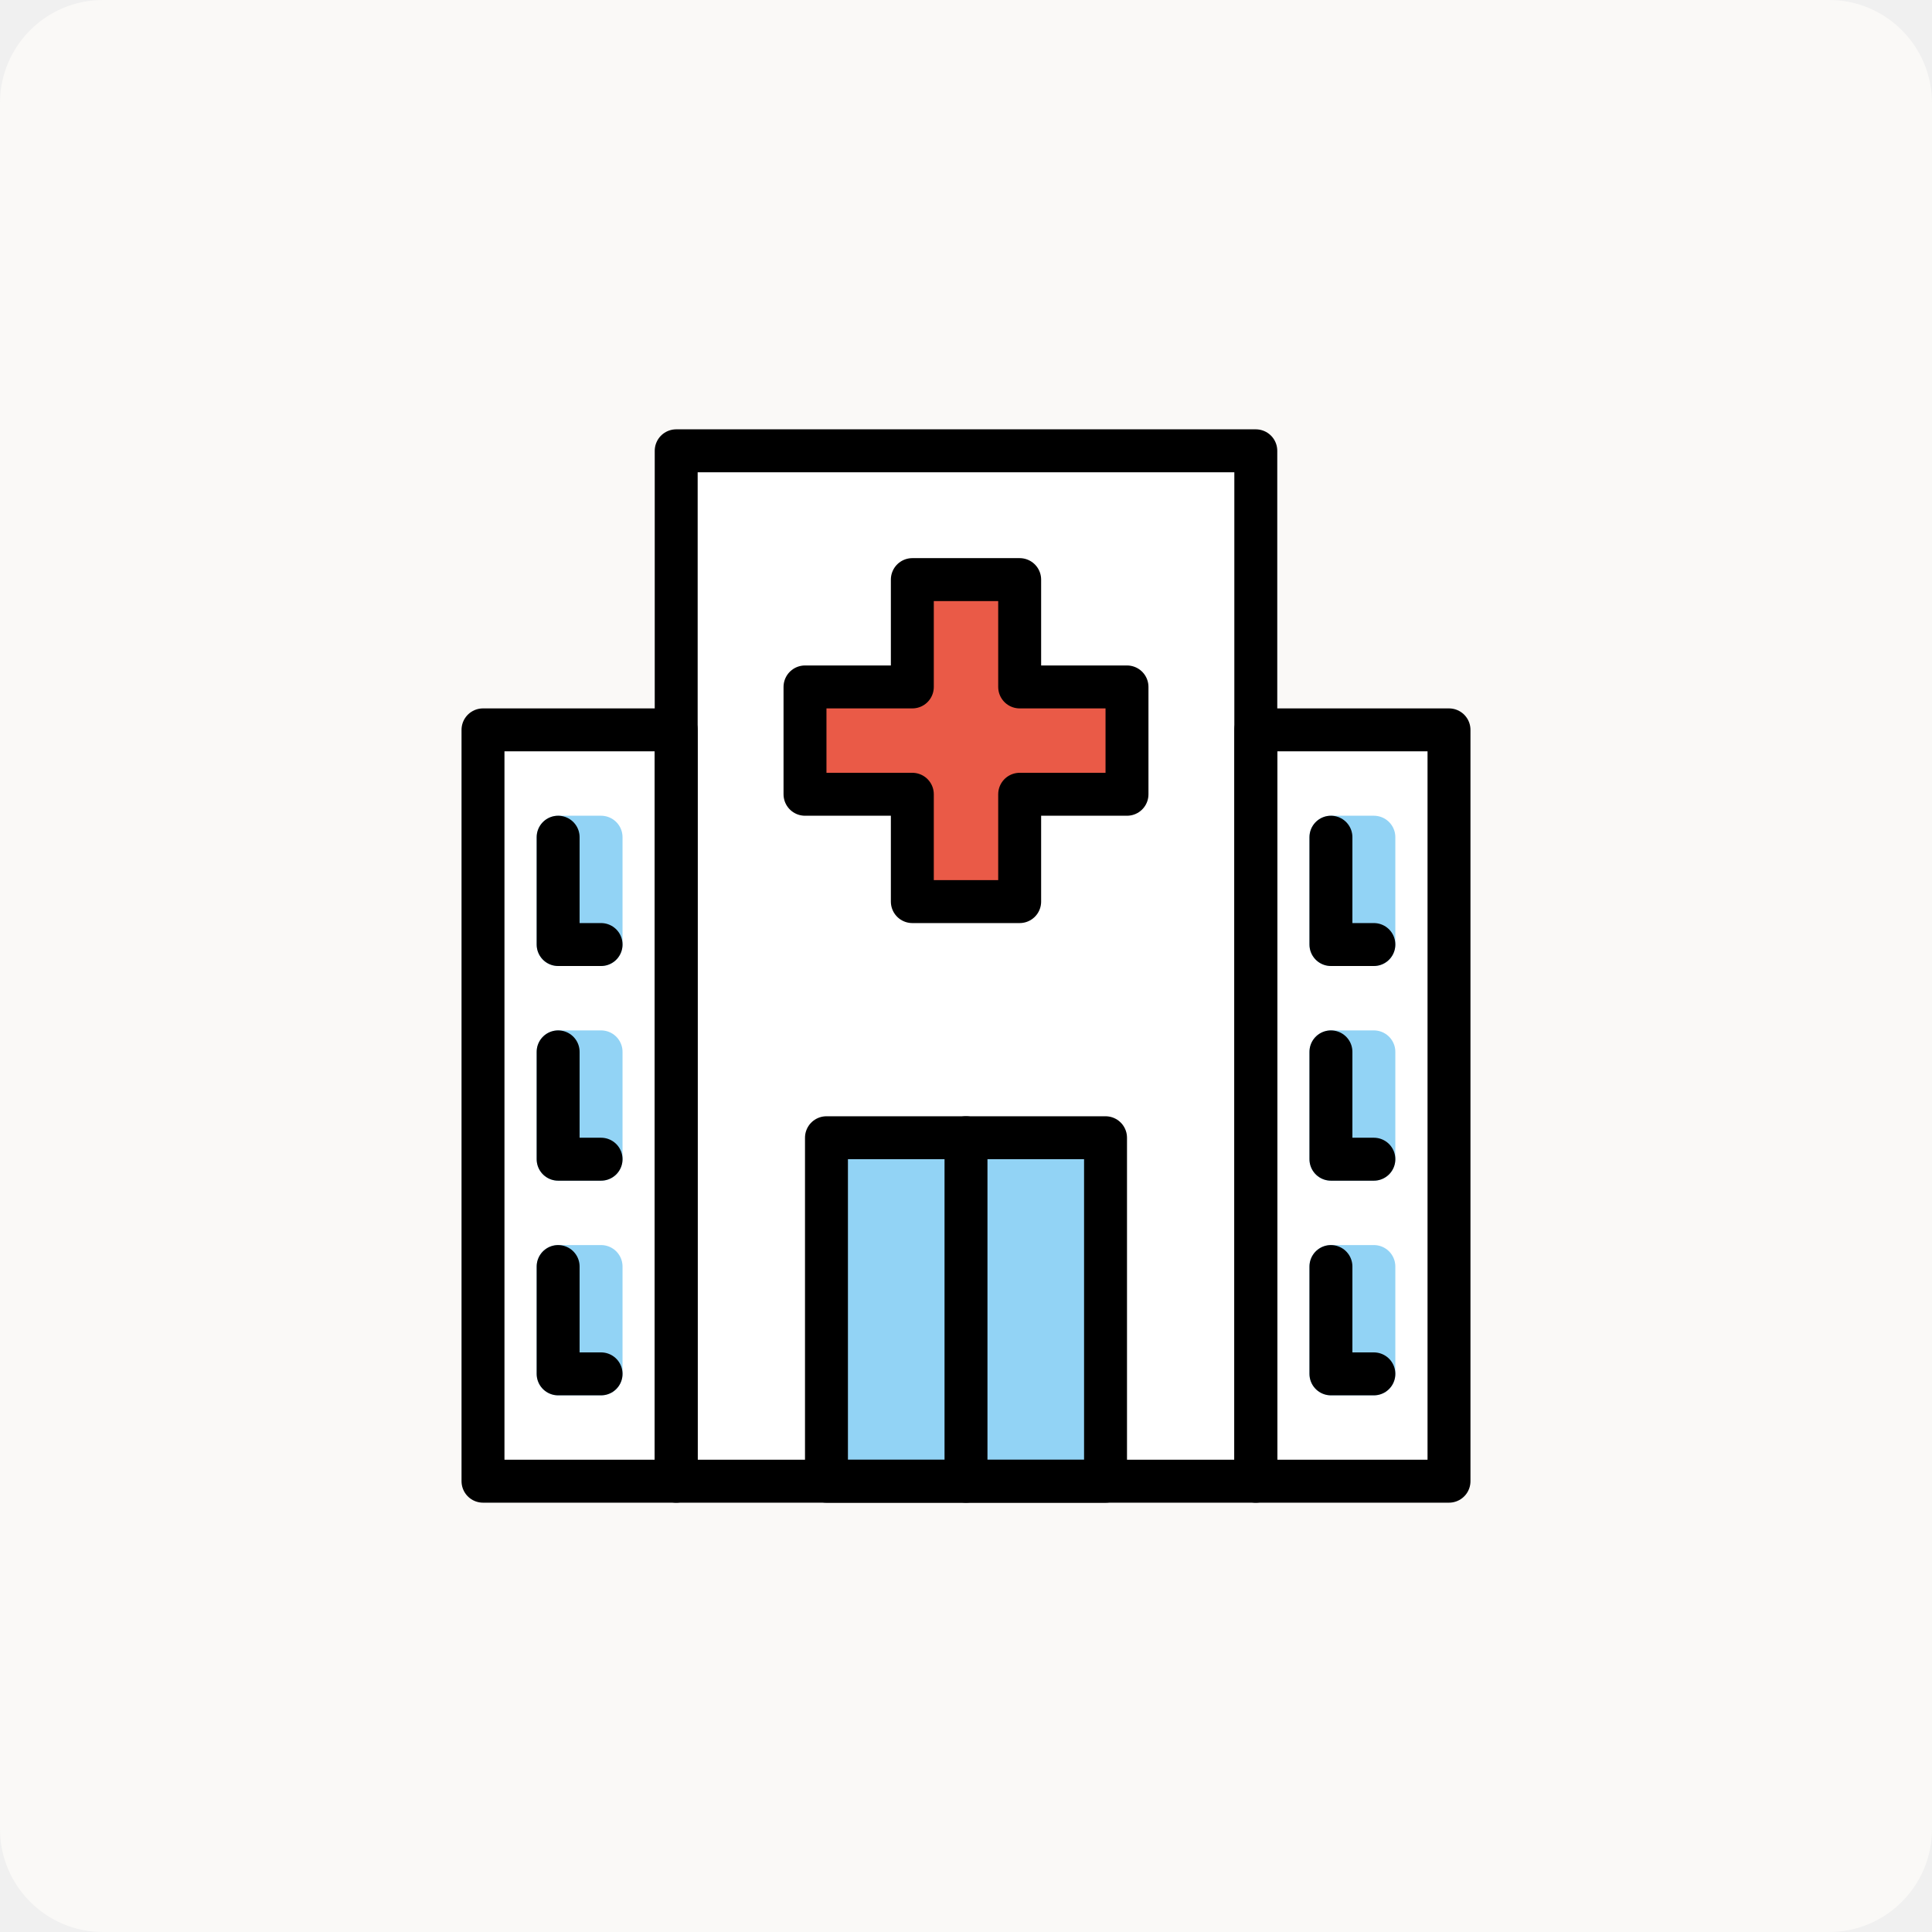
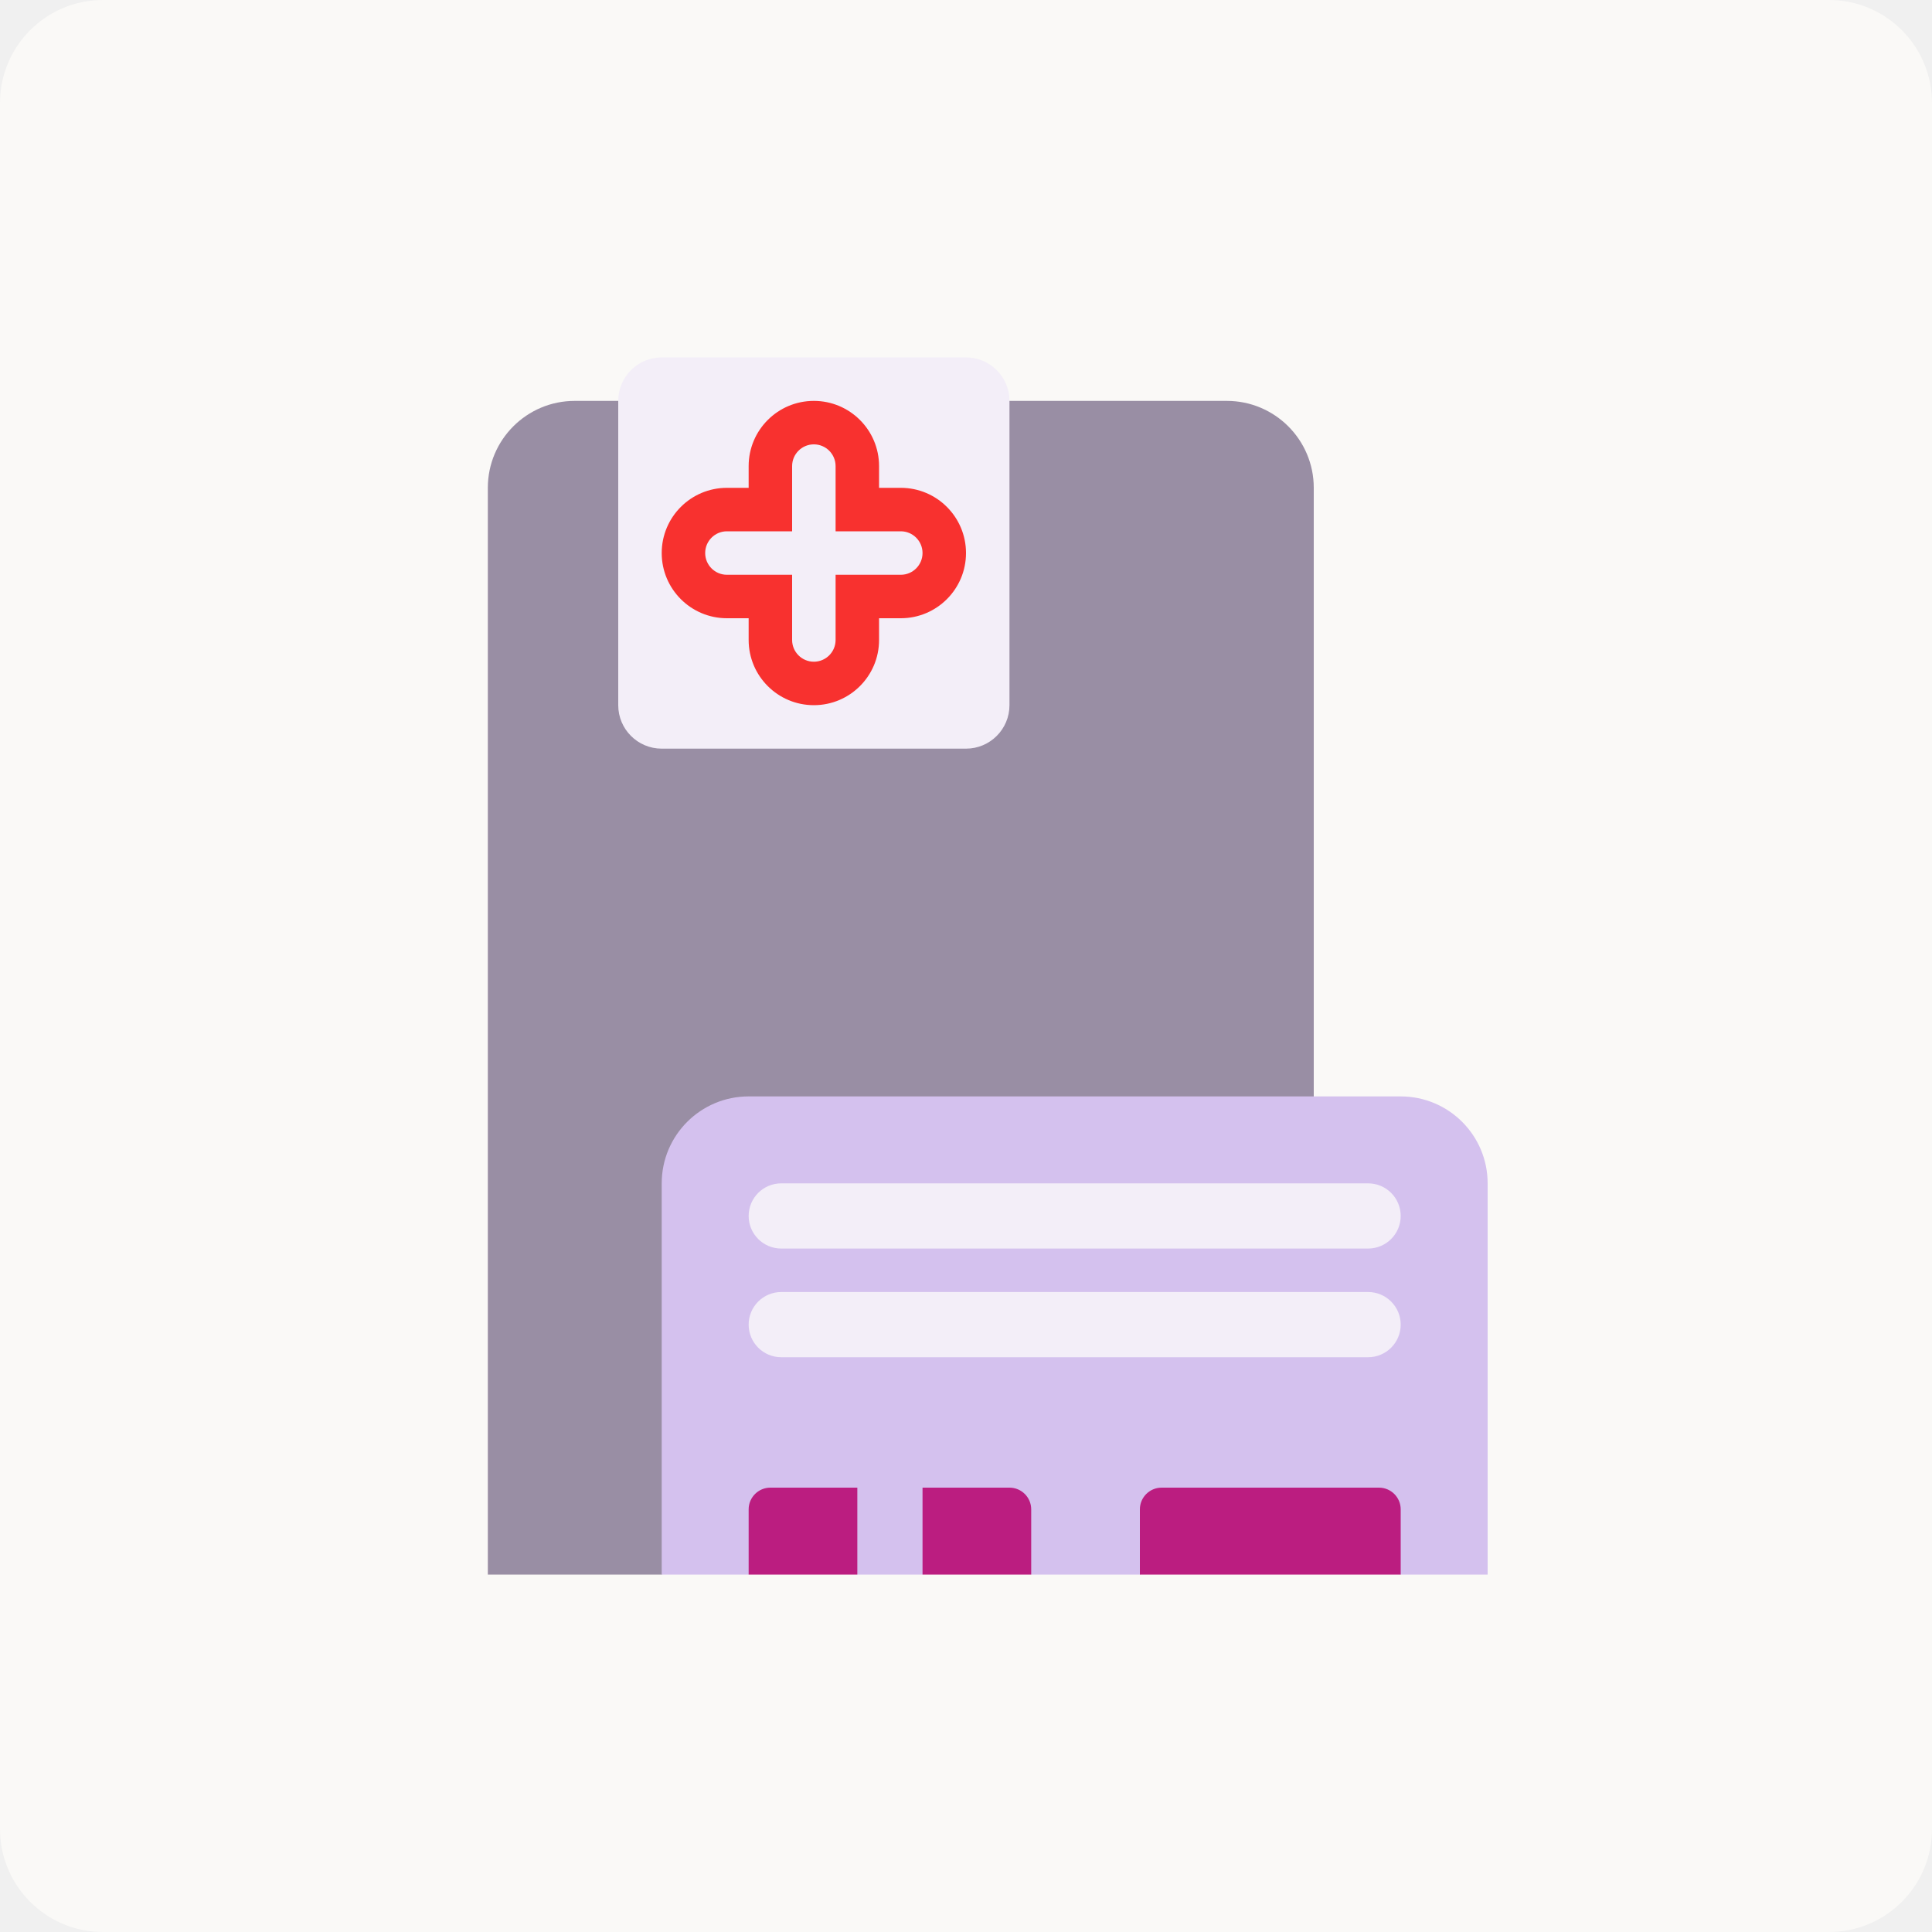
<svg xmlns="http://www.w3.org/2000/svg" width="300" height="300" viewBox="0 0 300 300" role="img">
  <rect width="300" height="300" fill="#FAF9F7" rx="16" />
-   <svg x="30" y="30" width="240" height="240" viewBox="0 0 72 72">
-     <g id="color">
-       <rect x="22.5" y="12" width="27" height="48" fill="#FFFFFF" stroke="none" stroke-linecap="round" stroke-linejoin="round" stroke-miterlimit="10" stroke-width="2" />
-       <rect x="13.5" y="25" width="9" height="35" fill="#FFFFFF" stroke="none" stroke-linecap="round" stroke-linejoin="round" stroke-miterlimit="10" stroke-width="2" />
-       <rect x="49.5" y="25" width="9" height="35" fill="#FFFFFF" stroke="none" stroke-linecap="round" stroke-linejoin="round" stroke-miterlimit="10" stroke-width="2" />
-       <rect x="29.5" y="44" width="13" height="16" fill="#92D3F5" stroke="none" stroke-linecap="round" stroke-linejoin="round" stroke-miterlimit="10" stroke-width="2" />
-       <polygon fill="#EA5A47" stroke="none" stroke-linecap="round" stroke-linejoin="round" stroke-miterlimit="10" stroke-width="2" points="43.5,23 38.5,23 38.5,18 33.5,18 33.5,23 28.5,23 28.5,28 33.5,28 33.5,33 38.5,33 38.5,28 43.5,28" />
-       <rect x="17" y="30" width="2" height="5" fill="none" stroke="#92D3F5" stroke-linecap="round" stroke-linejoin="round" stroke-miterlimit="10" stroke-width="2" />
-       <rect x="17" y="40" width="2" height="5" fill="none" stroke="#92D3F5" stroke-linecap="round" stroke-linejoin="round" stroke-miterlimit="10" stroke-width="2" />
-       <rect x="17" y="50" width="2" height="5" fill="none" stroke="#92D3F5" stroke-linecap="round" stroke-linejoin="round" stroke-miterlimit="10" stroke-width="2" />
-       <rect x="53" y="30" width="2" height="5" fill="none" stroke="#92D3F5" stroke-linecap="round" stroke-linejoin="round" stroke-miterlimit="10" stroke-width="2" />
-       <rect x="53" y="40" width="2" height="5" fill="none" stroke="#92D3F5" stroke-linecap="round" stroke-linejoin="round" stroke-miterlimit="10" stroke-width="2" />
-       <rect x="53" y="50" width="2" height="5" fill="none" stroke="#92D3F5" stroke-linecap="round" stroke-linejoin="round" stroke-miterlimit="10" stroke-width="2" />
-     </g>
-     <g id="hair" />
-     <g id="skin" />
-     <g id="skin-shadow" />
-     <g id="line">
-       <rect x="22.5" y="12" width="27" height="48" fill="none" stroke="#000000" stroke-linecap="round" stroke-linejoin="round" stroke-miterlimit="10" stroke-width="2" />
-       <rect x="13.5" y="25" width="9" height="35" fill="none" stroke="#000000" stroke-linecap="round" stroke-linejoin="round" stroke-miterlimit="10" stroke-width="2" />
-       <rect x="49.5" y="25" width="9" height="35" fill="none" stroke="#000000" stroke-linecap="round" stroke-linejoin="round" stroke-miterlimit="10" stroke-width="2" />
-       <rect x="29.5" y="44" width="13" height="16" fill="none" stroke="#000000" stroke-linecap="round" stroke-linejoin="round" stroke-miterlimit="10" stroke-width="2" />
-       <line x1="36" x2="36" y1="60" y2="44" fill="none" stroke="#000000" stroke-linecap="round" stroke-linejoin="round" stroke-miterlimit="10" stroke-width="2" />
-       <polygon fill="none" stroke="#000000" stroke-linecap="round" stroke-linejoin="round" stroke-miterlimit="10" stroke-width="2" points="43.5,23 38.5,23 38.5,18 33.5,18 33.5,23 28.5,23 28.5,28 33.5,28 33.5,33 38.5,33 38.5,28 43.5,28" />
-       <polyline fill="none" stroke="#000000" stroke-linecap="round" stroke-linejoin="round" stroke-miterlimit="10" stroke-width="2" points="19,35 17,35 17,30" />
-       <polyline fill="none" stroke="#000000" stroke-linecap="round" stroke-linejoin="round" stroke-miterlimit="10" stroke-width="2" points="19,45 17,45 17,40" />
-       <polyline fill="none" stroke="#000000" stroke-linecap="round" stroke-linejoin="round" stroke-miterlimit="10" stroke-width="2" points="19,55 17,55 17,50" />
-       <polyline fill="none" stroke="#000000" stroke-linecap="round" stroke-linejoin="round" stroke-miterlimit="10" stroke-width="2" points="55,35 53,35 53,30" />
-       <polyline fill="none" stroke="#000000" stroke-linecap="round" stroke-linejoin="round" stroke-miterlimit="10" stroke-width="2" points="55,45 53,45 53,40" />
-       <polyline fill="none" stroke="#000000" stroke-linecap="round" stroke-linejoin="round" stroke-miterlimit="10" stroke-width="2" points="55,55 53,55 53,50" />
+   <svg x="42" y="42" width="216" height="216" viewBox="0 0 32 32">
+     <g fill="none">
+       <path fill="#998EA4" d="M5 5a2 2 0 0 1 2-2h15a2 2 0 0 1 2 2v18L9 30H5z" />
+       <path fill="#D4C1EE" d="M9 21a2 2 0 0 1 2-2h15a2 2 0 0 1 2 2v9h-2l-3-1l-3 1h-2.5l-1.25-1L15 30h-1.5l-1.25-1L11 30H9z" />
+       <path fill="#F3EEF8" d="M8 3a1 1 0 0 1 1-1h7a1 1 0 0 1 1 1v7a1 1 0 0 1-1 1H9a1 1 0 0 1-1-1zm3 18.75a.75.75 0 0 1 .75-.75h13.5a.75.75 0 0 1 0 1.5h-13.5a.75.75 0 0 1-.75-.75m.75 1.75a.75.75 0 0 0 0 1.5h13.5a.75.75 0 0 0 0-1.5z" />
+       <path fill="#BB1D80" d="M11.5 28h2v2H11v-1.5a.5.5 0 0 1 .5-.5m3.5 0h2a.5.5 0 0 1 .5.5V30H15zm5 .5a.5.5 0 0 1 .5-.5h5a.5.5 0 0 1 .5.5V30h-6z" />
+       <path fill="#F8312F" fill-rule="evenodd" d="M12.5 4a.5.5 0 0 0-.5.5V6h-1.5a.5.5 0 0 0 0 1H12v1.5a.5.5 0 0 0 1 0V7h1.5a.5.5 0 0 0 0-1H13V4.5a.5.5 0 0 0-.5-.5m-1.5.5a1.5 1.5 0 0 1 3 0V5h.5a1.5 1.5 0 0 1 0 3H14v.5a1.5 1.5 0 0 1-3 0V8h-.5a1.5 1.5 0 1 1 0-3h.5z" clip-rule="evenodd" />
    </g>
  </svg>
</svg>
